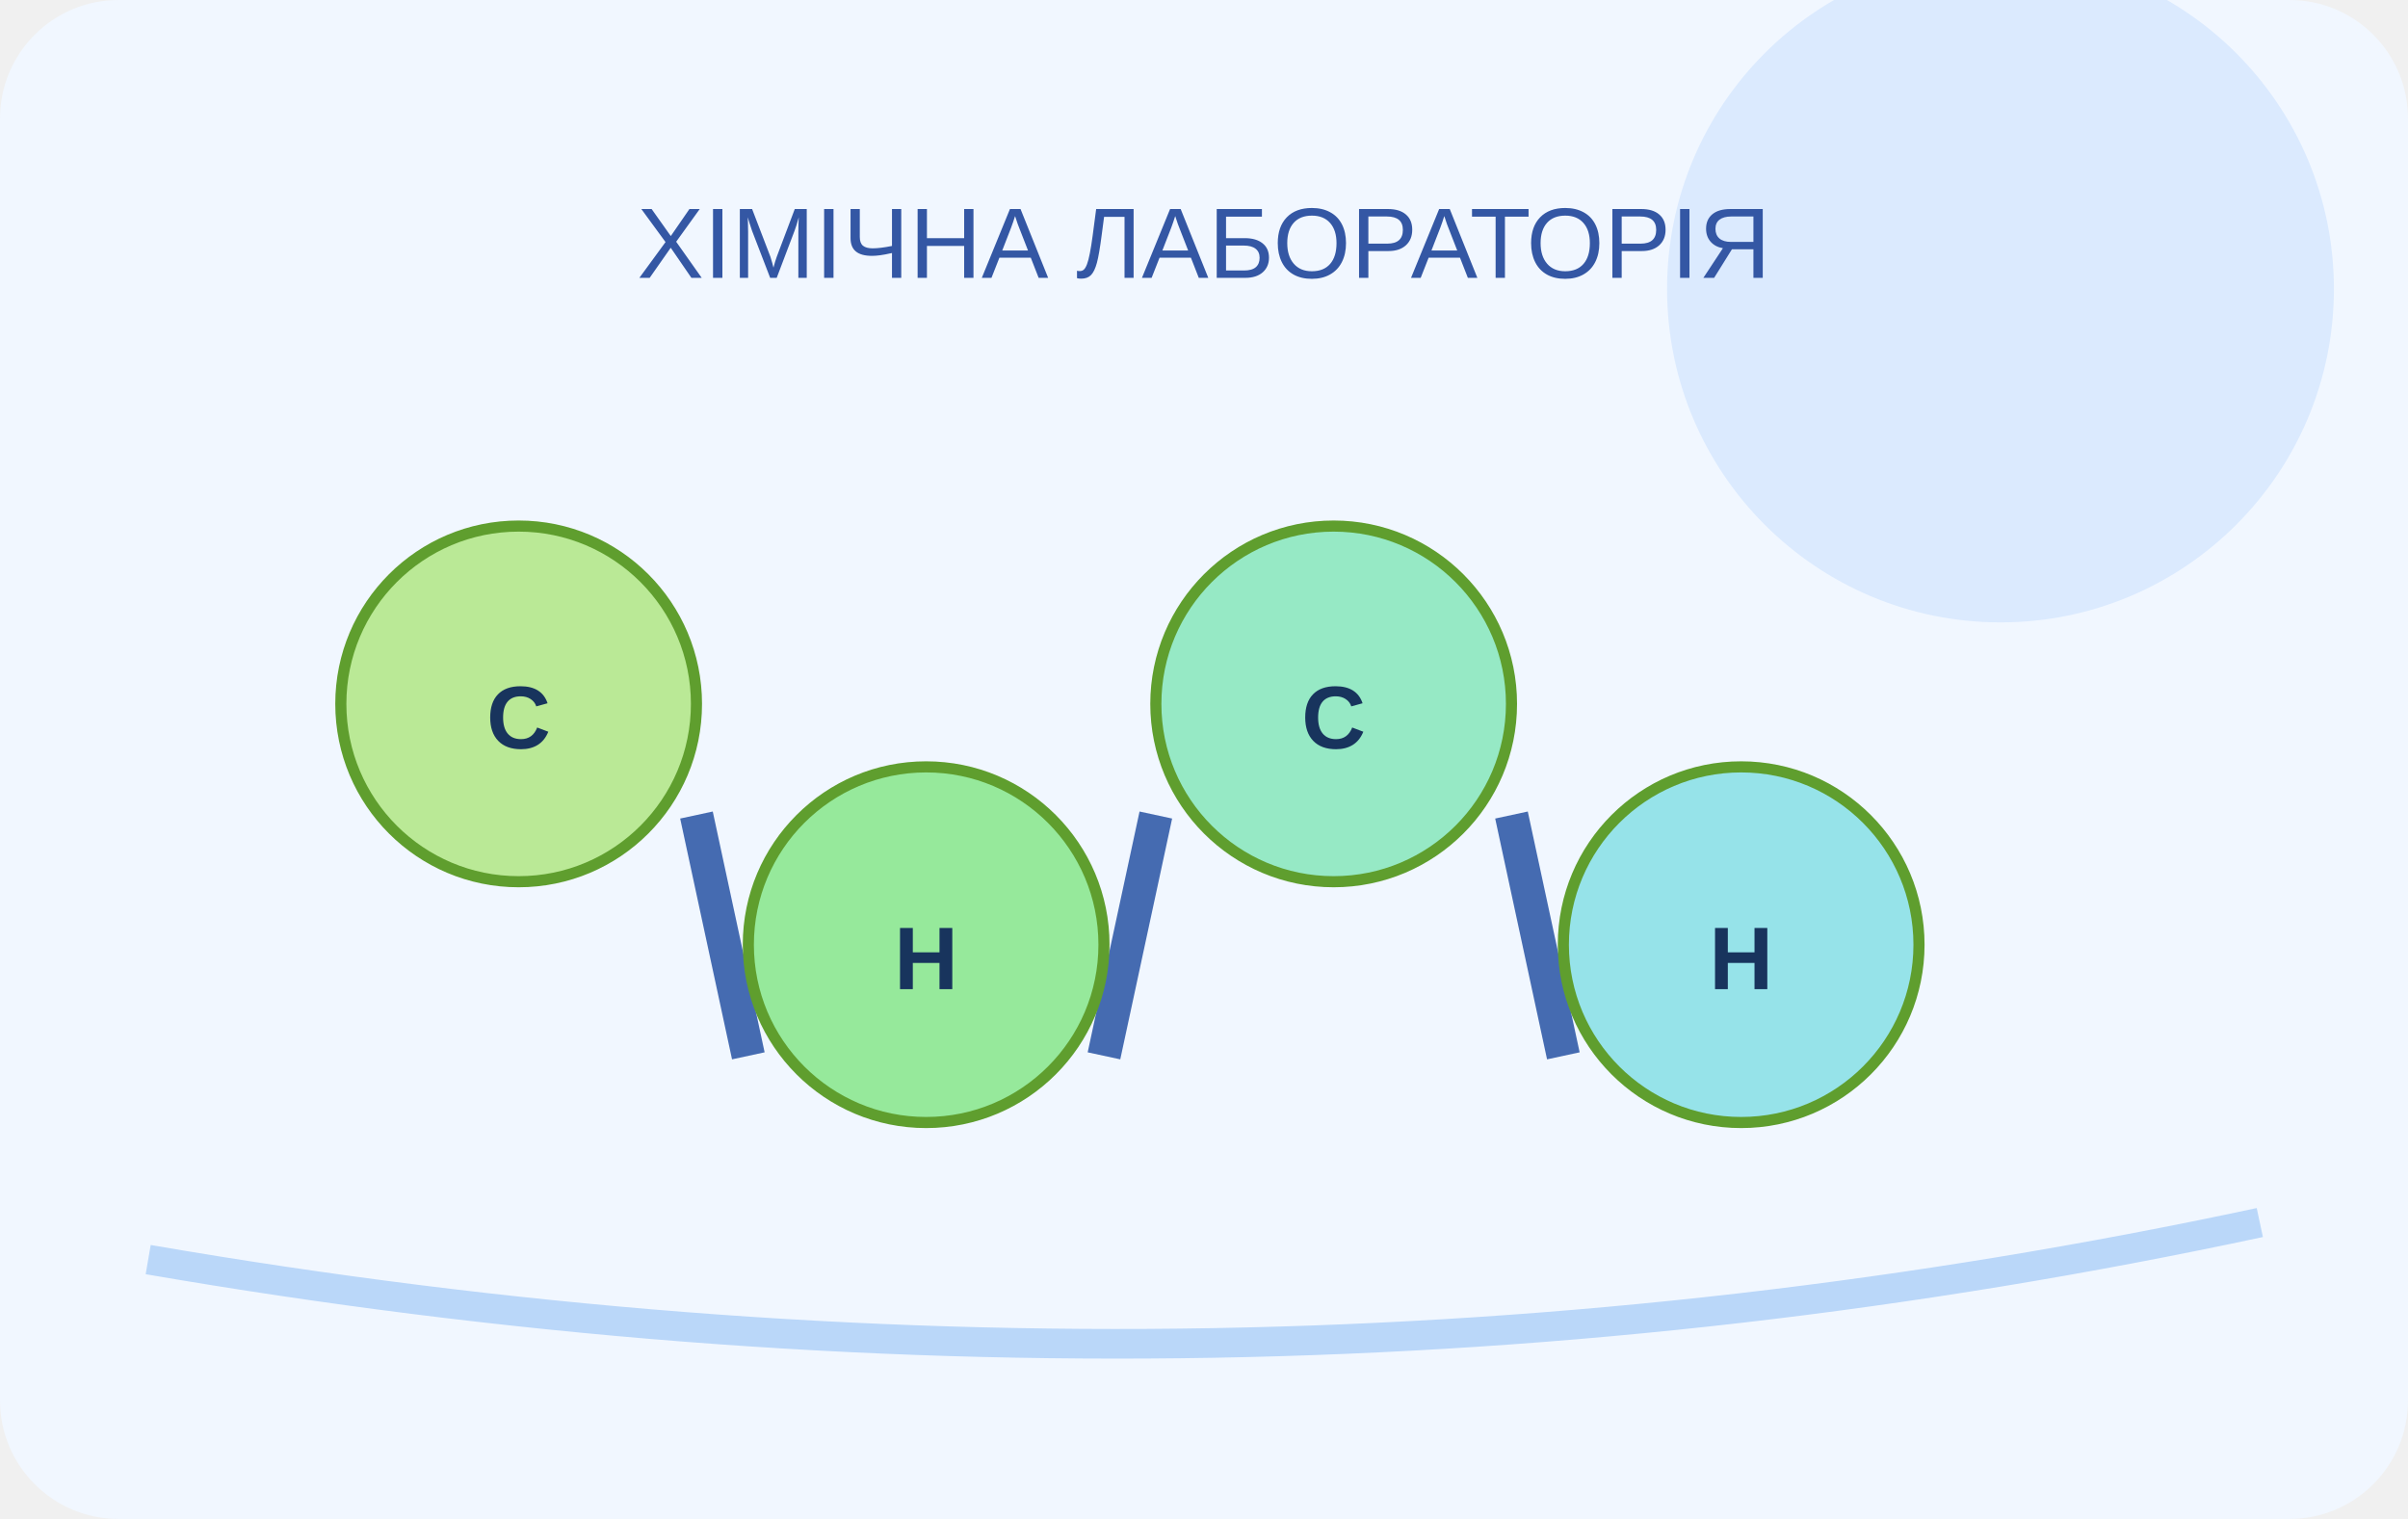
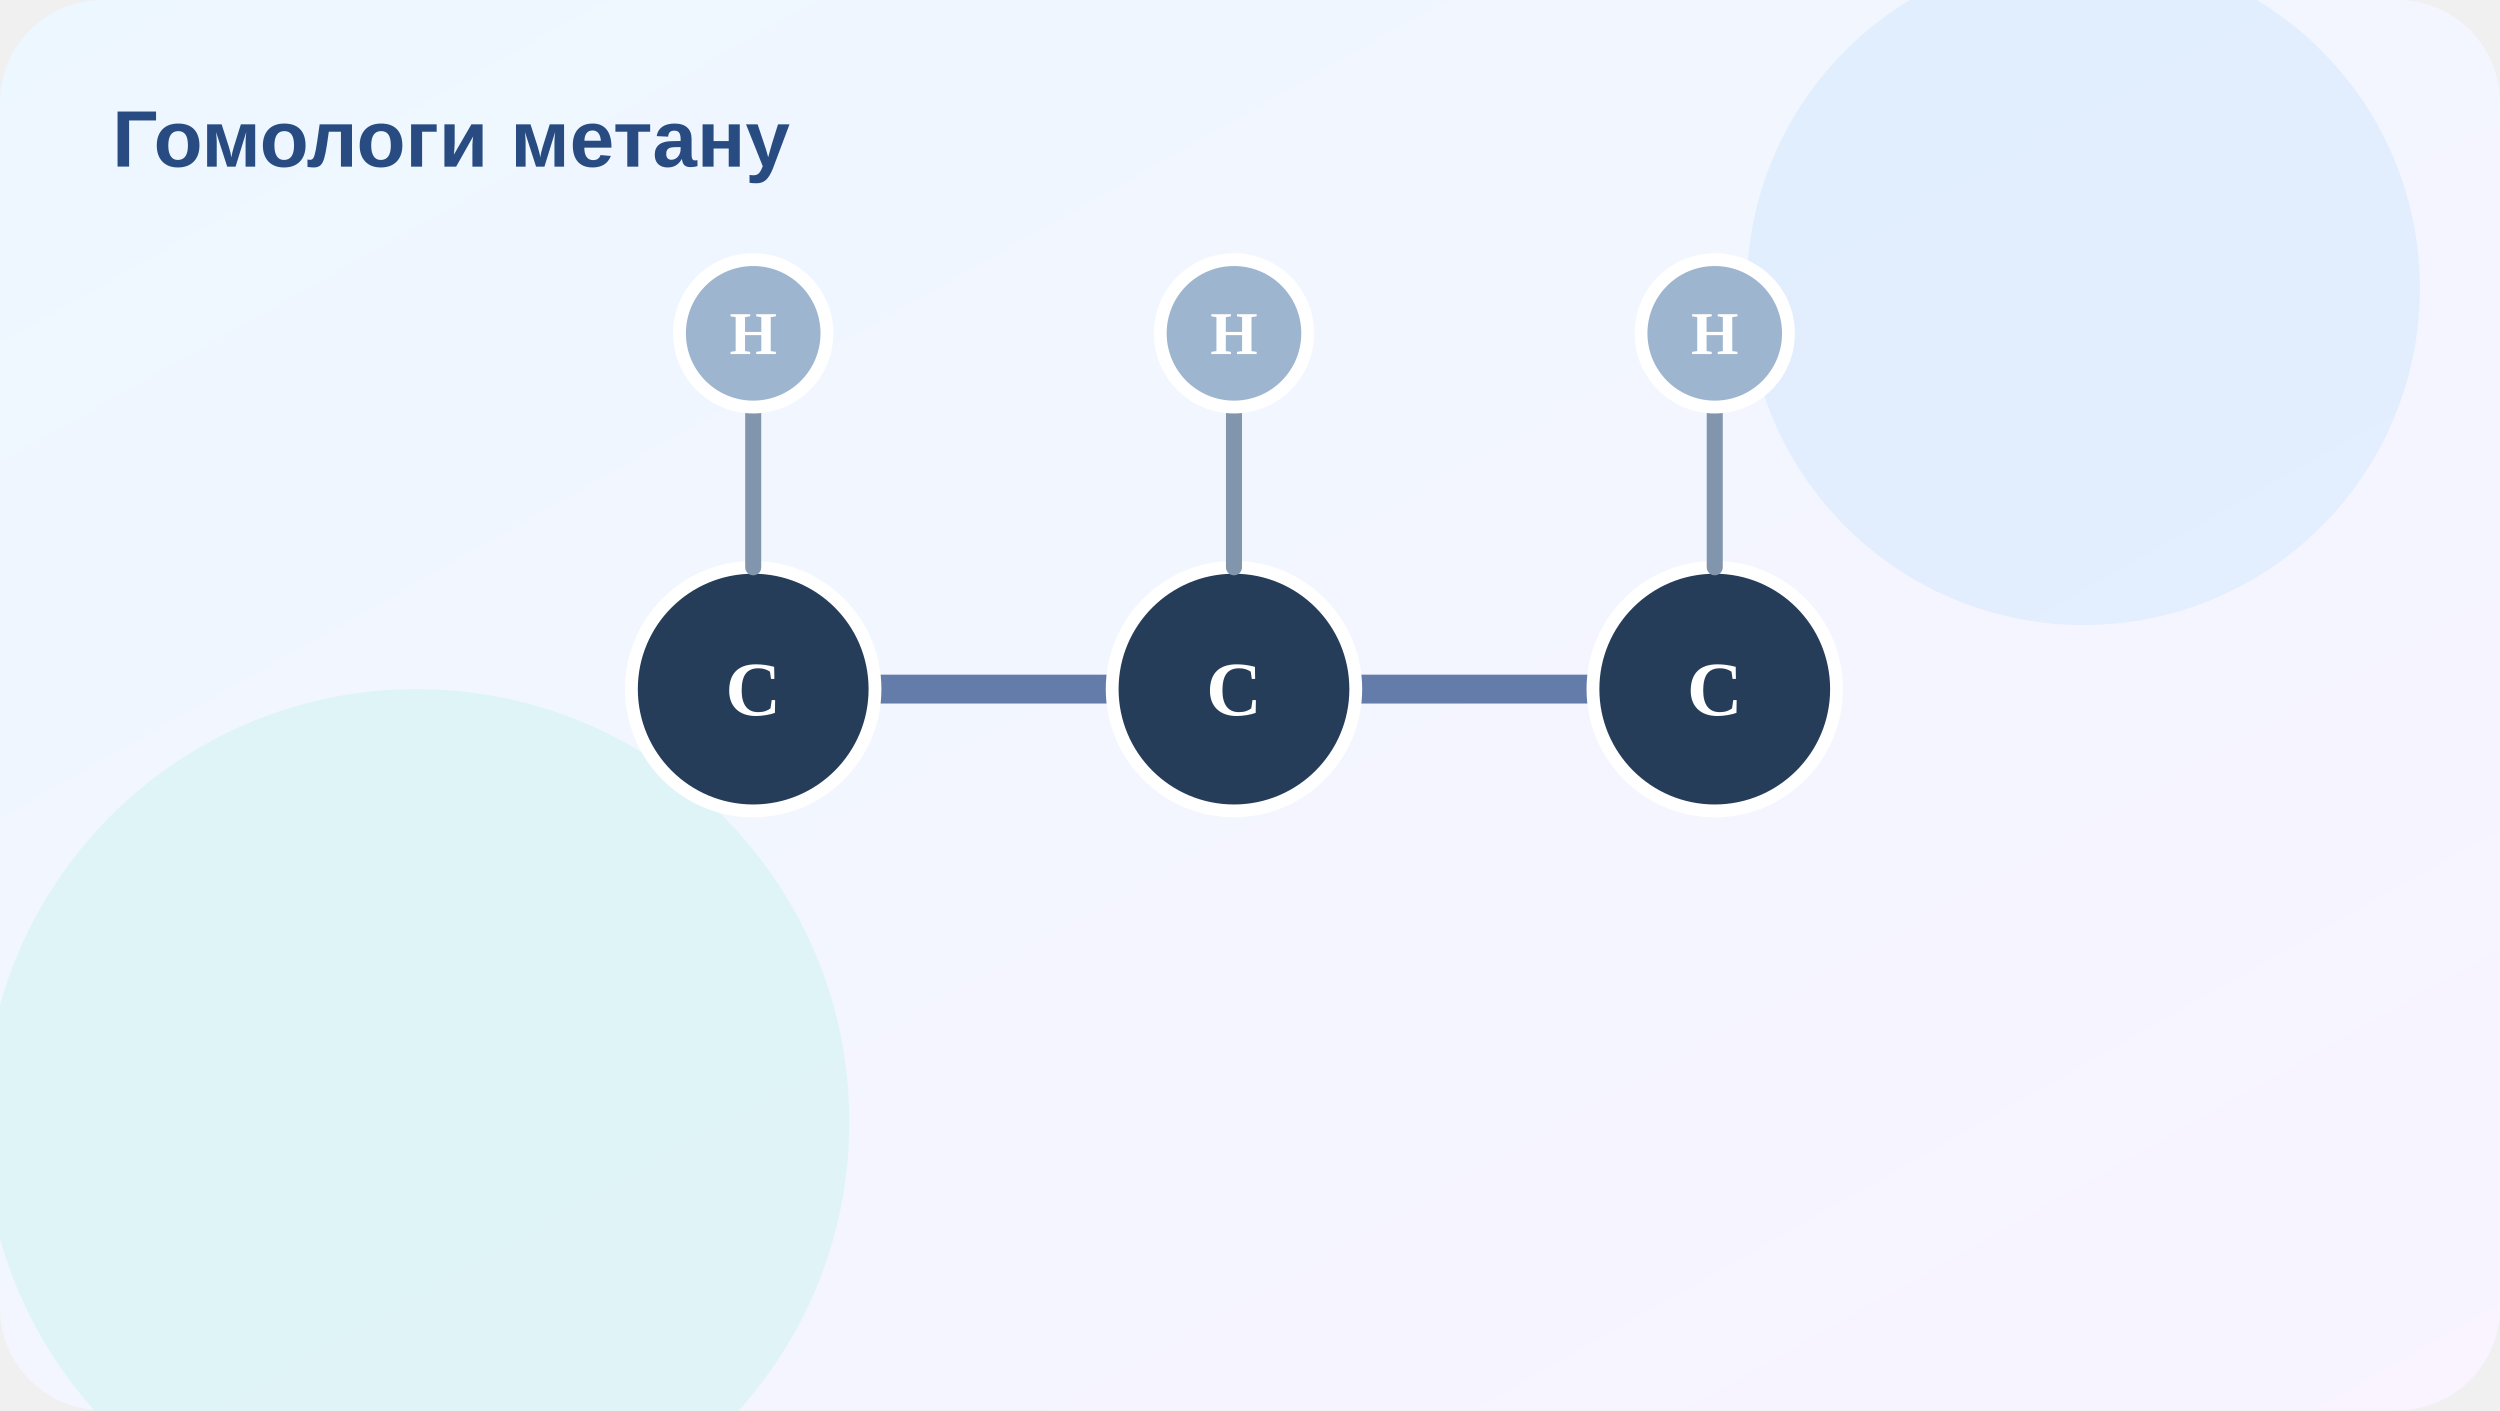
- <svg xmlns="http://www.w3.org/2000/svg" viewBox="0 0 650 410">
-   <rect width="650" height="410" rx="32" fill="#f1f7ff" />
-   <circle cx="540" cy="78" r="90" fill="#dbeafe" />
-   <path d="M40 340 Q330 390 610 330" fill="none" stroke="#bad7f9" stroke-width="8" />
-   <line x1="188" y1="220" x2="202" y2="285" stroke="#456bb1" stroke-width="9" />
-   <line x1="298" y1="285" x2="312" y2="220" stroke="#456bb1" stroke-width="9" />
-   <line x1="408" y1="220" x2="422" y2="285" stroke="#456bb1" stroke-width="9" />
-   <circle cx="140" cy="190" r="48" fill="hsl(94 65% 75%)" stroke="hsl(94 55% 40%)" stroke-width="3" />
-   <text x="140" y="202" font-size="24" text-anchor="middle" font-family="Arial" fill="#18345d" font-weight="bold">C</text>
-   <circle cx="250" cy="255" r="48" fill="hsl(124 65% 75%)" stroke="hsl(94 55% 40%)" stroke-width="3" />
-   <text x="250" y="267" font-size="24" text-anchor="middle" font-family="Arial" fill="#18345d" font-weight="bold">H</text>
-   <circle cx="360" cy="190" r="48" fill="hsl(154 65% 75%)" stroke="hsl(94 55% 40%)" stroke-width="3" />
-   <text x="360" y="202" font-size="24" text-anchor="middle" font-family="Arial" fill="#18345d" font-weight="bold">C</text>
-   <circle cx="470" cy="255" r="48" fill="hsl(184 65% 75%)" stroke="hsl(94 55% 40%)" stroke-width="3" />
-   <text x="470" y="267" font-size="24" text-anchor="middle" font-family="Arial" fill="#18345d" font-weight="bold">H</text>
-   <text x="325" y="75" text-anchor="middle" font-family="Arial" font-size="27" fill="#3457a4">ХІМІЧНА ЛАБОРАТОРІЯ</text>
+ <svg xmlns="http://www.w3.org/2000/svg" viewBox="0 0 780 440" role="img">
+   <defs>
+     <linearGradient id="bg" x2="1" y2="1">
+       <stop stop-color="#edf7ff" />
+       <stop offset="1" stop-color="#f9f4ff" />
+     </linearGradient>
+     <linearGradient id="glass" x2="1">
+       <stop stop-color="#bfeeff" stop-opacity=".5" />
+       <stop offset="1" stop-color="#62c9ed" stop-opacity=".65" />
+     </linearGradient>
+   </defs>
+   <rect width="780" height="440" rx="32" fill="url(#bg)" />
+   <circle cx="650" cy="90" r="105" fill="#d9eafe" opacity=".65" />
+   <circle cx="130" cy="350" r="135" fill="#d7f4f3" opacity=".7" />
+   <line x1="235" y1="215" x2="385" y2="215" stroke="#647caa" stroke-width="9" stroke-linecap="round" />
+   <line x1="385" y1="215" x2="535" y2="215" stroke="#647caa" stroke-width="9" stroke-linecap="round" />
+   <circle cx="235" cy="215" r="38" fill="#263d5a" stroke="#fff" stroke-width="4" />
+   <text x="235" y="223.16" text-anchor="middle" fill="white" font-weight="750" font-size="24">C</text>
+   <circle cx="385" cy="215" r="38" fill="#263d5a" stroke="#fff" stroke-width="4" />
+   <text x="385" y="223.16" text-anchor="middle" fill="white" font-weight="750" font-size="24">C</text>
+   <circle cx="535" cy="215" r="38" fill="#263d5a" stroke="#fff" stroke-width="4" />
+   <text x="535" y="223.16" text-anchor="middle" fill="white" font-weight="750" font-size="24">C</text>
+   <line x1="235" y1="177" x2="235" y2="125" stroke="#8195ac" stroke-width="5" stroke-linecap="round" />
+   <circle cx="235" cy="104" r="23" fill="#9eb5cf" stroke="#fff" stroke-width="4" />
+   <text x="235" y="110.46" text-anchor="middle" fill="white" font-weight="750" font-size="19">H</text>
+   <line x1="385" y1="177" x2="385" y2="125" stroke="#8195ac" stroke-width="5" stroke-linecap="round" />
+   <circle cx="385" cy="104" r="23" fill="#9eb5cf" stroke="#fff" stroke-width="4" />
+   <text x="385" y="110.46" text-anchor="middle" fill="white" font-weight="750" font-size="19">H</text>
+   <line x1="535" y1="177" x2="535" y2="125" stroke="#8195ac" stroke-width="5" stroke-linecap="round" />
+   <circle cx="535" cy="104" r="23" fill="#9eb5cf" stroke="#fff" stroke-width="4" />
+   <text x="535" y="110.46" text-anchor="middle" fill="white" font-weight="750" font-size="19">H</text>
+   <text x="35" y="52" fill="#284c82" font-size="25" font-family="Arial,sans-serif" font-weight="bold">Гомологи метану</text>
</svg>
